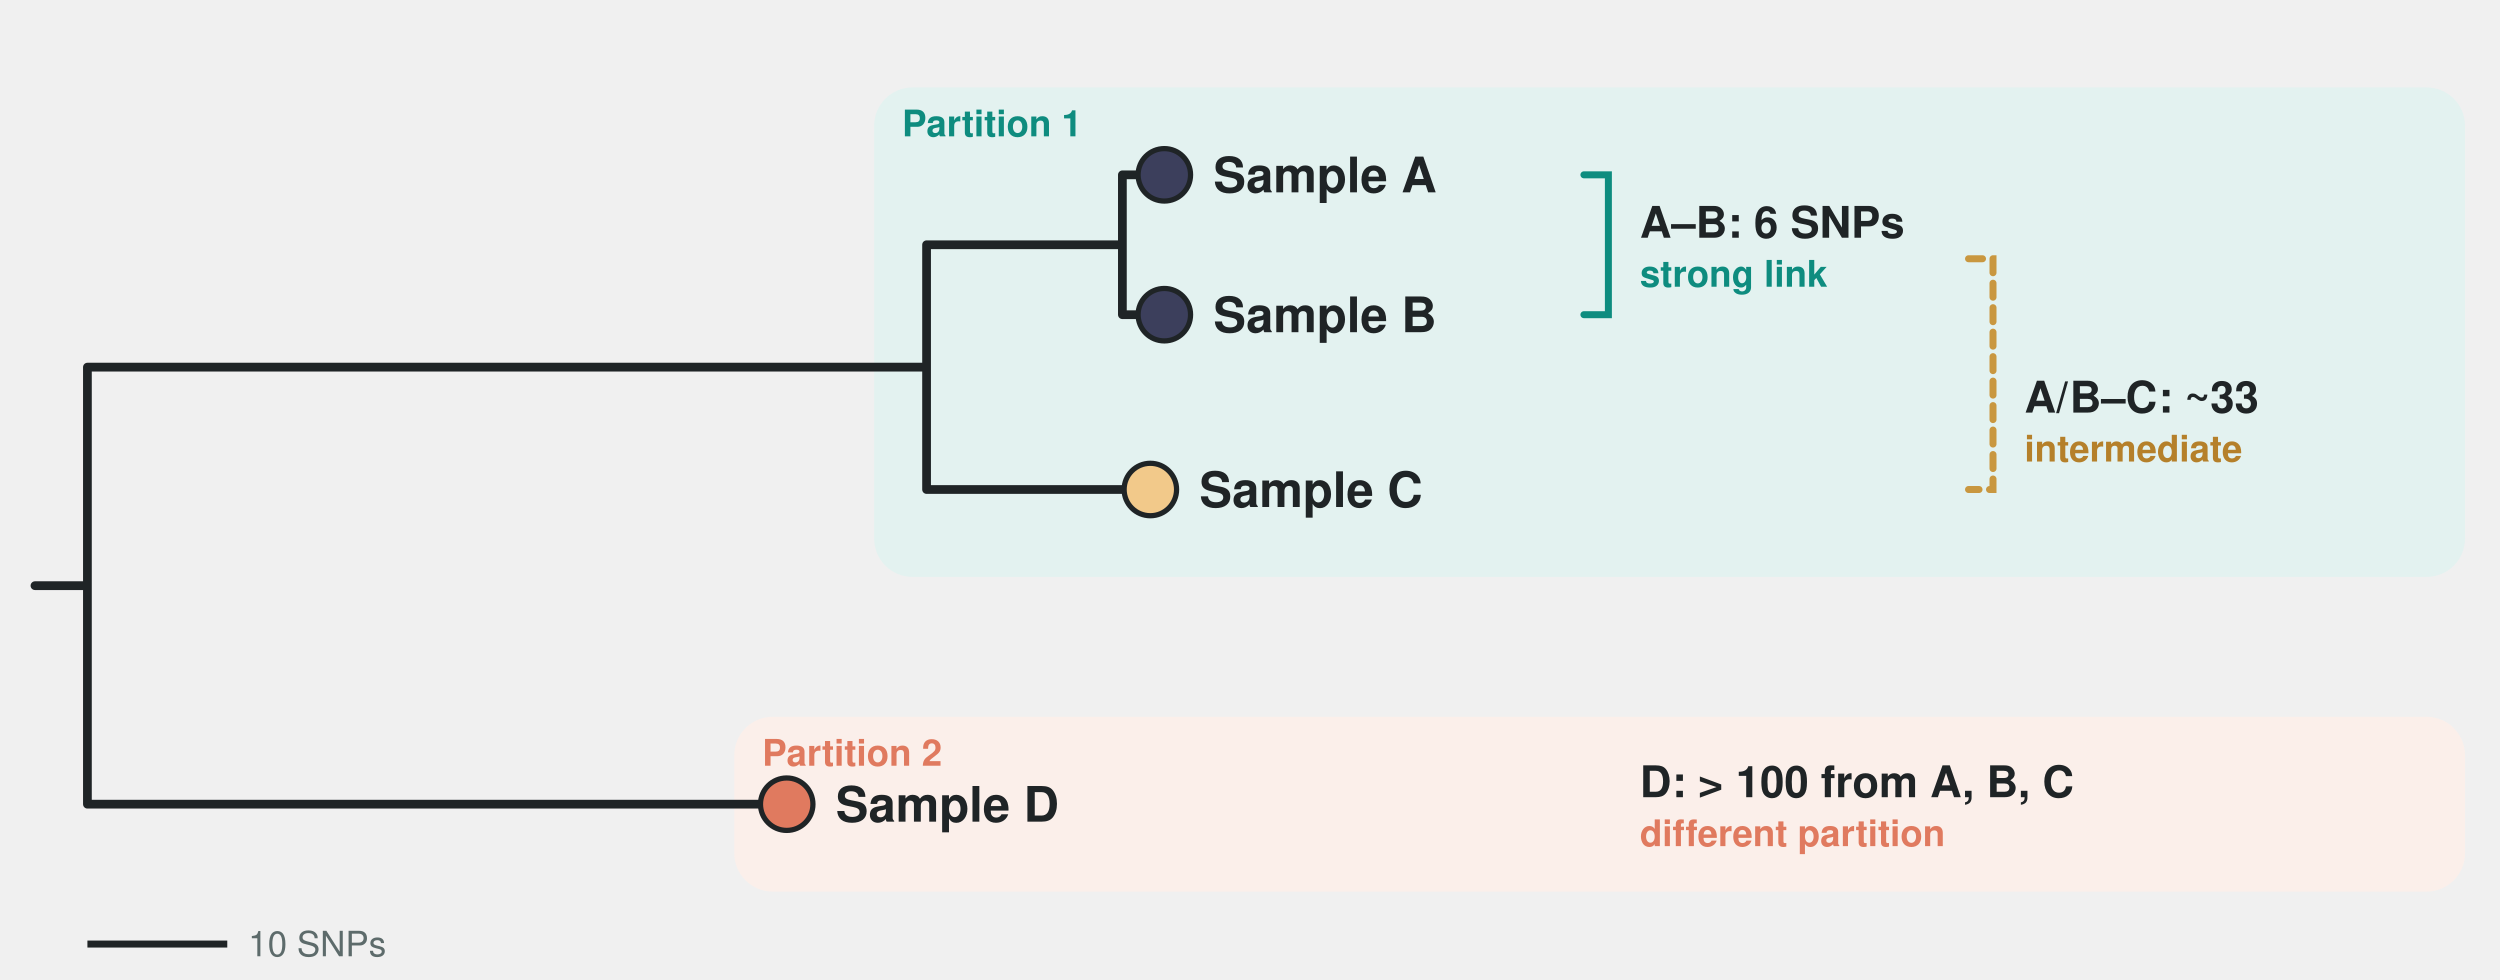
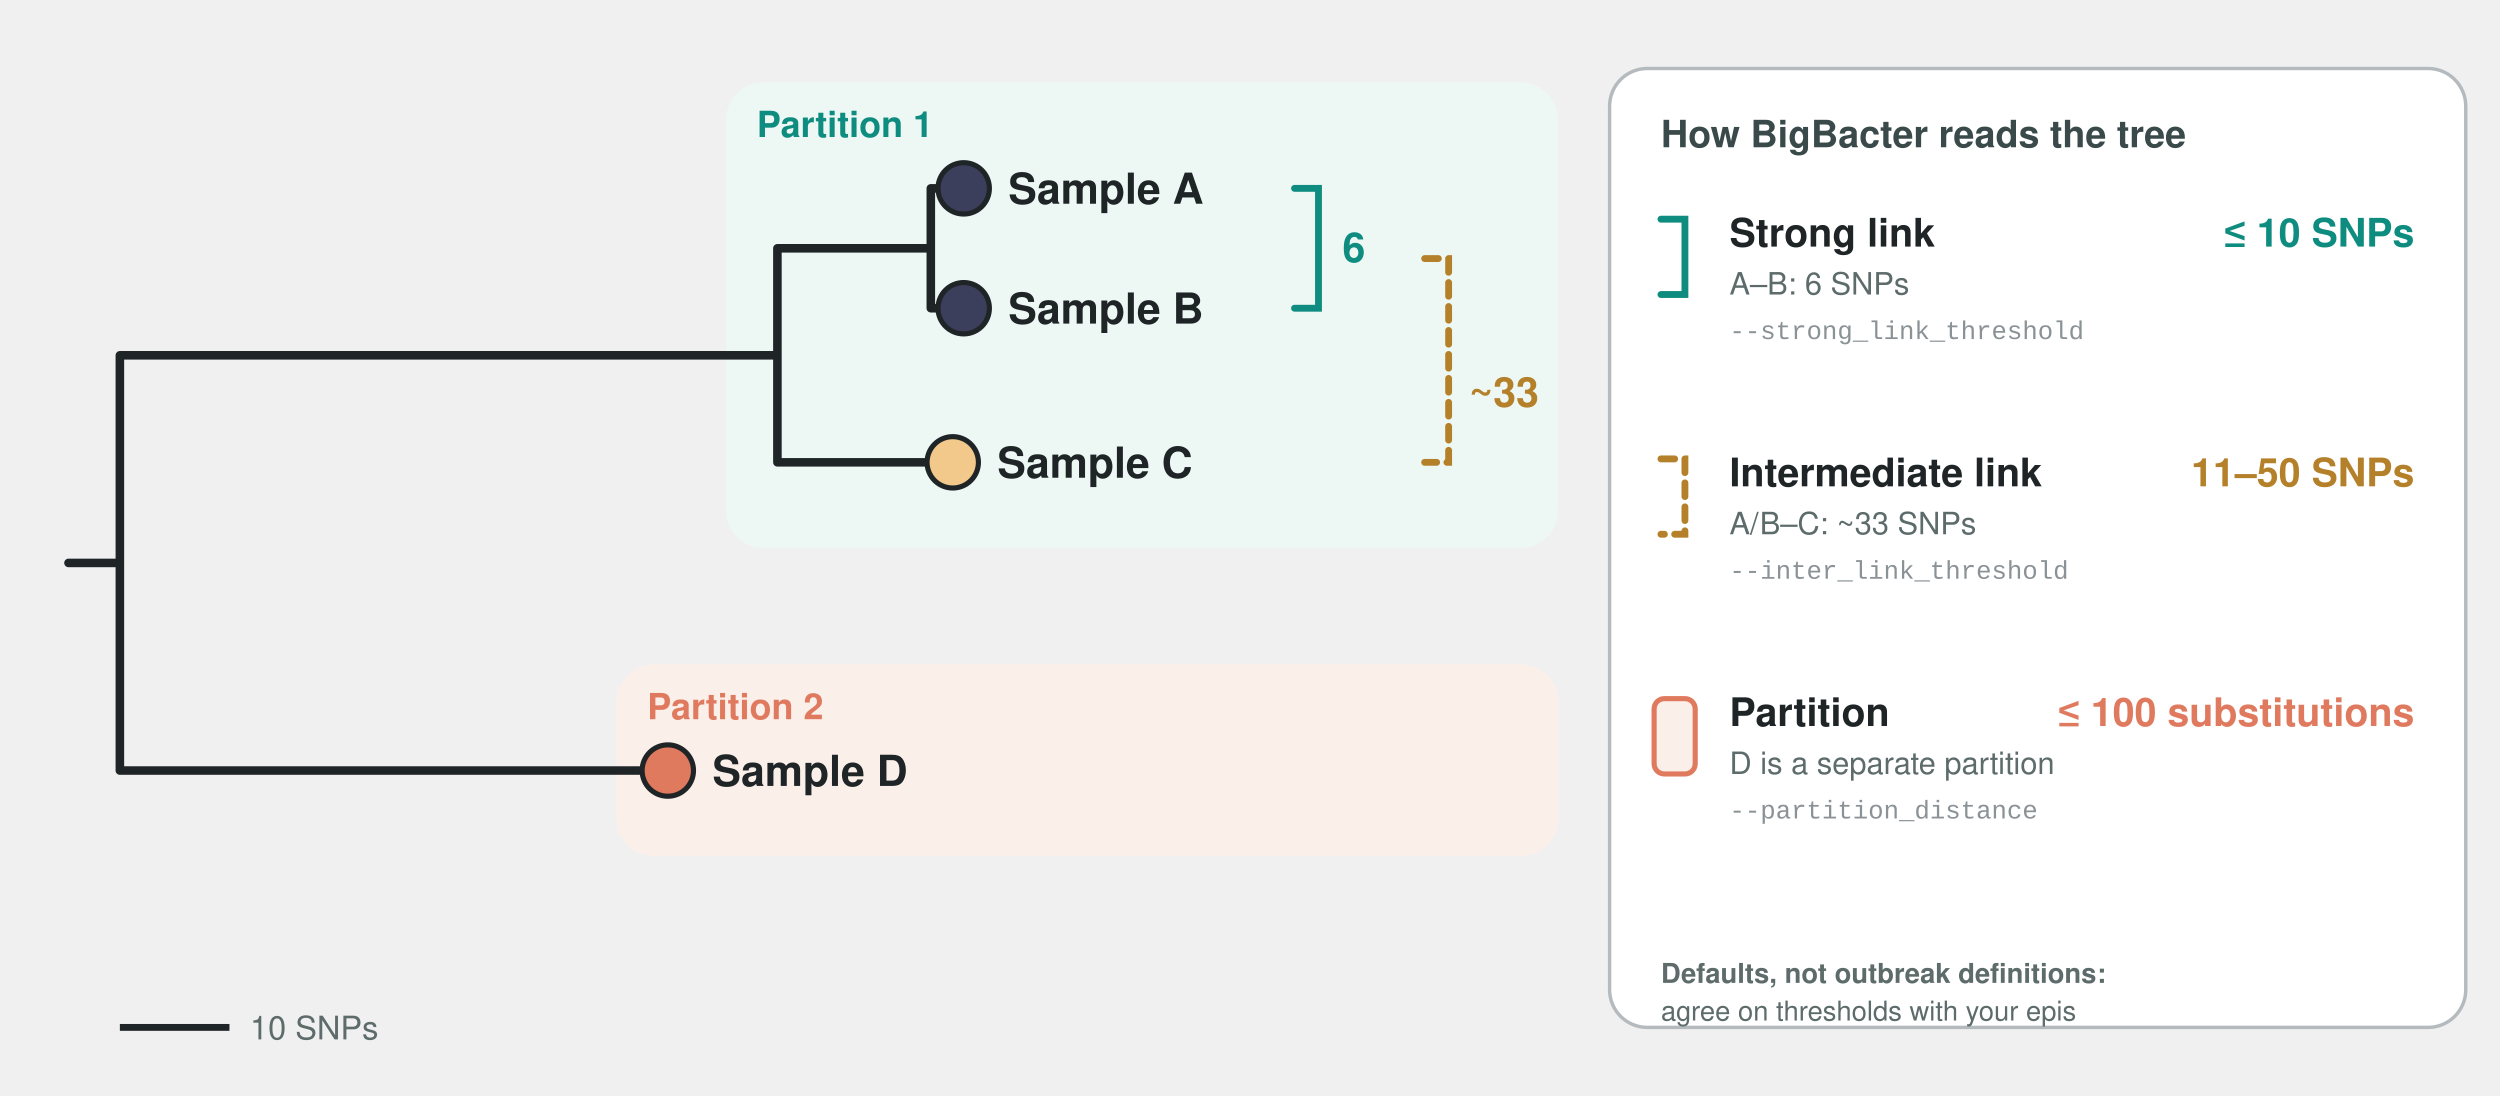
- <svg xmlns="http://www.w3.org/2000/svg" viewBox="40 60 1430 560" width="1430" height="560" font-family="Helvetica Neue, Helvetica, Arial, sans-serif" role="img">
-   <rect x="540.0" y="110" width="910.0" height="280" rx="22" fill="#E3F2F0" />
-   <text x="556.0" y="138.0" font-size="21" font-weight="700" fill="#0E8C7F" text-anchor="start">Partition 1</text>
-   <rect x="460.0" y="470" width="990.0" height="100" rx="22" fill="#FBEFEA" />
-   <text x="476.0" y="498.0" font-size="21" font-weight="700" fill="#E07A5F" text-anchor="start">Partition 2</text>
-   <path d="M60,395.0 H90 M90,270.0 V520 M90,270.0 H570.0 M90,520 H490.0 M570.0,200.0 V340 M570.0,200.0 H682.0 M570.0,340 H698.0 M682.0,160 V240 M682.0,160 H706.0 M682.0,240 H706.0" fill="none" stroke="#1f2426" stroke-width="5" stroke-linecap="round" stroke-linejoin="round" />
-   <circle cx="706.0" cy="160" r="15" fill="#3C3F5C" stroke="#1f2426" stroke-width="3" />
-   <text x="734.0" y="170.0" font-size="28" font-weight="700" fill="#1f2426" text-anchor="start">Sample A</text>
-   <circle cx="706.0" cy="240" r="15" fill="#3C3F5C" stroke="#1f2426" stroke-width="3" />
-   <text x="734.0" y="250.0" font-size="28" font-weight="700" fill="#1f2426" text-anchor="start">Sample B</text>
-   <circle cx="698.0" cy="340" r="15" fill="#F2C98A" stroke="#1f2426" stroke-width="3" />
-   <text x="726.0" y="350.0" font-size="28" font-weight="700" fill="#1f2426" text-anchor="start">Sample C</text>
-   <circle cx="490.0" cy="520" r="15" fill="#E07A5F" stroke="#1f2426" stroke-width="3" />
-   <text x="518.0" y="530.0" font-size="28" font-weight="700" fill="#1f2426" text-anchor="start">Sample D</text>
-   <path d="M946,160 H960 V240 H946" fill="none" stroke="#0E8C7F" stroke-width="4" stroke-linecap="round" />
-   <text x="978.0" y="196.0" font-size="25" font-weight="700" fill="#1f2426" text-anchor="start">A–B: 6 SNPs</text>
-   <text x="978.0" y="224.0" font-size="21" font-weight="700" fill="#0E8C7F" text-anchor="start">strong link</text>
-   <path d="M1166,208.0 H1180 V340 H1166" fill="none" stroke="#C9973F" stroke-width="4" stroke-dasharray="8 6" stroke-linecap="round" />
-   <text x="1198.0" y="296.0" font-size="25" font-weight="700" fill="#1f2426" text-anchor="start">A/B–C: ~33</text>
-   <text x="1198.0" y="324.0" font-size="21" font-weight="700" fill="#B5802A" text-anchor="start">intermediate</text>
-   <text x="978.0" y="516.0" font-size="25" font-weight="700" fill="#1f2426" text-anchor="start">D: &gt; 100 from A, B, C</text>
-   <text x="978.0" y="544.0" font-size="21" font-weight="700" fill="#E07A5F" text-anchor="start">different partition</text>
-   <line x1="90" y1="600" x2="170.0" y2="600" stroke="#1f2426" stroke-width="4" />
-   <text x="182.0" y="607.0" font-size="20" font-weight="400" fill="#5d6b6b" text-anchor="start">10 SNPs</text>
+ <svg xmlns="http://www.w3.org/2000/svg" viewBox="0 0 1460 640" width="1460" height="640" font-family="Helvetica Neue, Helvetica, Arial, sans-serif" role="img">
+   <rect x="424.0" y="48" width="486.0" height="272" rx="22" fill="#EDF8F5" />
+   <text x="442.0" y="80.0" font-size="21" font-weight="700" fill="#0E8C7F" text-anchor="start">Partition 1</text>
+   <rect x="360.0" y="388" width="550.0" height="112" rx="22" fill="#FBEFEA" />
+   <text x="378.0" y="420.0" font-size="21" font-weight="700" fill="#E07A5F" text-anchor="start">Partition 2</text>
+   <path d="M40,328.75 H70 M70,207.5 V450 M70,207.5 H454.0 M70,450 H390.0 M454.0,145.0 V270 M454.0,145.0 H543.6 M454.0,270 H556.4 M543.6,110 V180 M543.6,110 H562.8 M543.6,180 H562.8" fill="none" stroke="#1f2426" stroke-width="5" stroke-linecap="round" stroke-linejoin="round" />
+   <circle cx="562.8" cy="110" r="15" fill="#3C3F5C" stroke="#1f2426" stroke-width="3" />
+   <text x="588.8" y="119.0" font-size="25" font-weight="700" fill="#1f2426" text-anchor="start">Sample A</text>
+   <circle cx="562.8" cy="180" r="15" fill="#3C3F5C" stroke="#1f2426" stroke-width="3" />
+   <text x="588.8" y="189.0" font-size="25" font-weight="700" fill="#1f2426" text-anchor="start">Sample B</text>
+   <circle cx="556.4" cy="270" r="15" fill="#F2C98A" stroke="#1f2426" stroke-width="3" />
+   <text x="582.4" y="279.0" font-size="25" font-weight="700" fill="#1f2426" text-anchor="start">Sample C</text>
+   <circle cx="390.0" cy="450" r="15" fill="#E07A5F" stroke="#1f2426" stroke-width="3" />
+   <text x="416.0" y="459.0" font-size="25" font-weight="700" fill="#1f2426" text-anchor="start">Sample D</text>
+   <path d="M756,110 H770 V180 H756" fill="none" stroke="#0E8C7F" stroke-width="4" stroke-linecap="round" />
+   <text x="784.0" y="153.0" font-size="24" font-weight="700" fill="#0E8C7F" text-anchor="start">6</text>
+   <path d="M832,151.0 H846 V270 H832" fill="none" stroke="#B5802A" stroke-width="4" stroke-dasharray="8 6" stroke-linecap="round" />
+   <text x="858.0" y="237.5" font-size="24" font-weight="700" fill="#B5802A" text-anchor="start">~33</text>
+   <line x1="70" y1="600" x2="134.0" y2="600" stroke="#1f2426" stroke-width="4" />
+   <text x="146.0" y="607.0" font-size="19" font-weight="400" fill="#5d6b6b" text-anchor="start">10 SNPs</text>
+   <rect x="940" y="40" width="500" height="560" rx="22" fill="#ffffff" stroke="#B4BABD" stroke-width="2" />
+   <text x="970.0" y="86.0" font-size="22" font-weight="700" fill="#3a4a4a" text-anchor="start">How BigBacter reads the tree</text>
+   <path d="M970,128 H984 V172 H970" fill="none" stroke="#0E8C7F" stroke-width="4" stroke-linecap="round" />
+   <text x="1010.0" y="144.0" font-size="23" font-weight="700" fill="#1f2426" text-anchor="start">Strong link</text>
+   <text x="1410.0" y="144.0" font-size="23" font-weight="700" fill="#0E8C7F" text-anchor="end">≤ 10 SNPs</text>
+   <text x="1010.0" y="172.0" font-size="18" font-weight="400" fill="#5d6b6b" text-anchor="start">A–B: 6 SNPs</text>
+   <text x="1010.0" y="198.0" font-size="15" font-weight="400" fill="#8A9296" text-anchor="start" font-family="SFMono-Regular, Menlo, Consolas, 'Liberation Mono', monospace">--strong_link_threshold</text>
+   <path d="M970,268 H984 V312 H970" fill="none" stroke="#B5802A" stroke-width="4" stroke-dasharray="8 6" stroke-linecap="round" />
+   <text x="1010.0" y="284.0" font-size="23" font-weight="700" fill="#1f2426" text-anchor="start">Intermediate link</text>
+   <text x="1410.0" y="284.0" font-size="23" font-weight="700" fill="#B5802A" text-anchor="end">11–50 SNPs</text>
+   <text x="1010.0" y="312.0" font-size="18" font-weight="400" fill="#5d6b6b" text-anchor="start">A/B–C: ~33 SNPs</text>
+   <text x="1010.0" y="338.0" font-size="15" font-weight="400" fill="#8A9296" text-anchor="start" font-family="SFMono-Regular, Menlo, Consolas, 'Liberation Mono', monospace">--inter_link_threshold</text>
+   <rect x="966" y="408" width="24" height="44" rx="6" fill="#FBEFEA" stroke="#E07A5F" stroke-width="3" />
+   <text x="1010.0" y="424.0" font-size="23" font-weight="700" fill="#1f2426" text-anchor="start">Partition</text>
+   <text x="1410.0" y="424.0" font-size="23" font-weight="700" fill="#E07A5F" text-anchor="end">≤ 100 substitutions</text>
+   <text x="1010.0" y="452.0" font-size="18" font-weight="400" fill="#5d6b6b" text-anchor="start">D is a separate partition</text>
+   <text x="1010.0" y="478.0" font-size="15" font-weight="400" fill="#8A9296" text-anchor="start" font-family="SFMono-Regular, Menlo, Consolas, 'Liberation Mono', monospace">--partition_distance</text>
+   <text x="970.0" y="574.0" font-size="16" font-weight="700" fill="#5d6b6b" text-anchor="start">Defaults, not outbreak definitions:</text>
+   <text x="970.0" y="596.0" font-size="16" font-weight="400" fill="#5d6b6b" text-anchor="start">agree on thresholds with your epis</text>
</svg>
